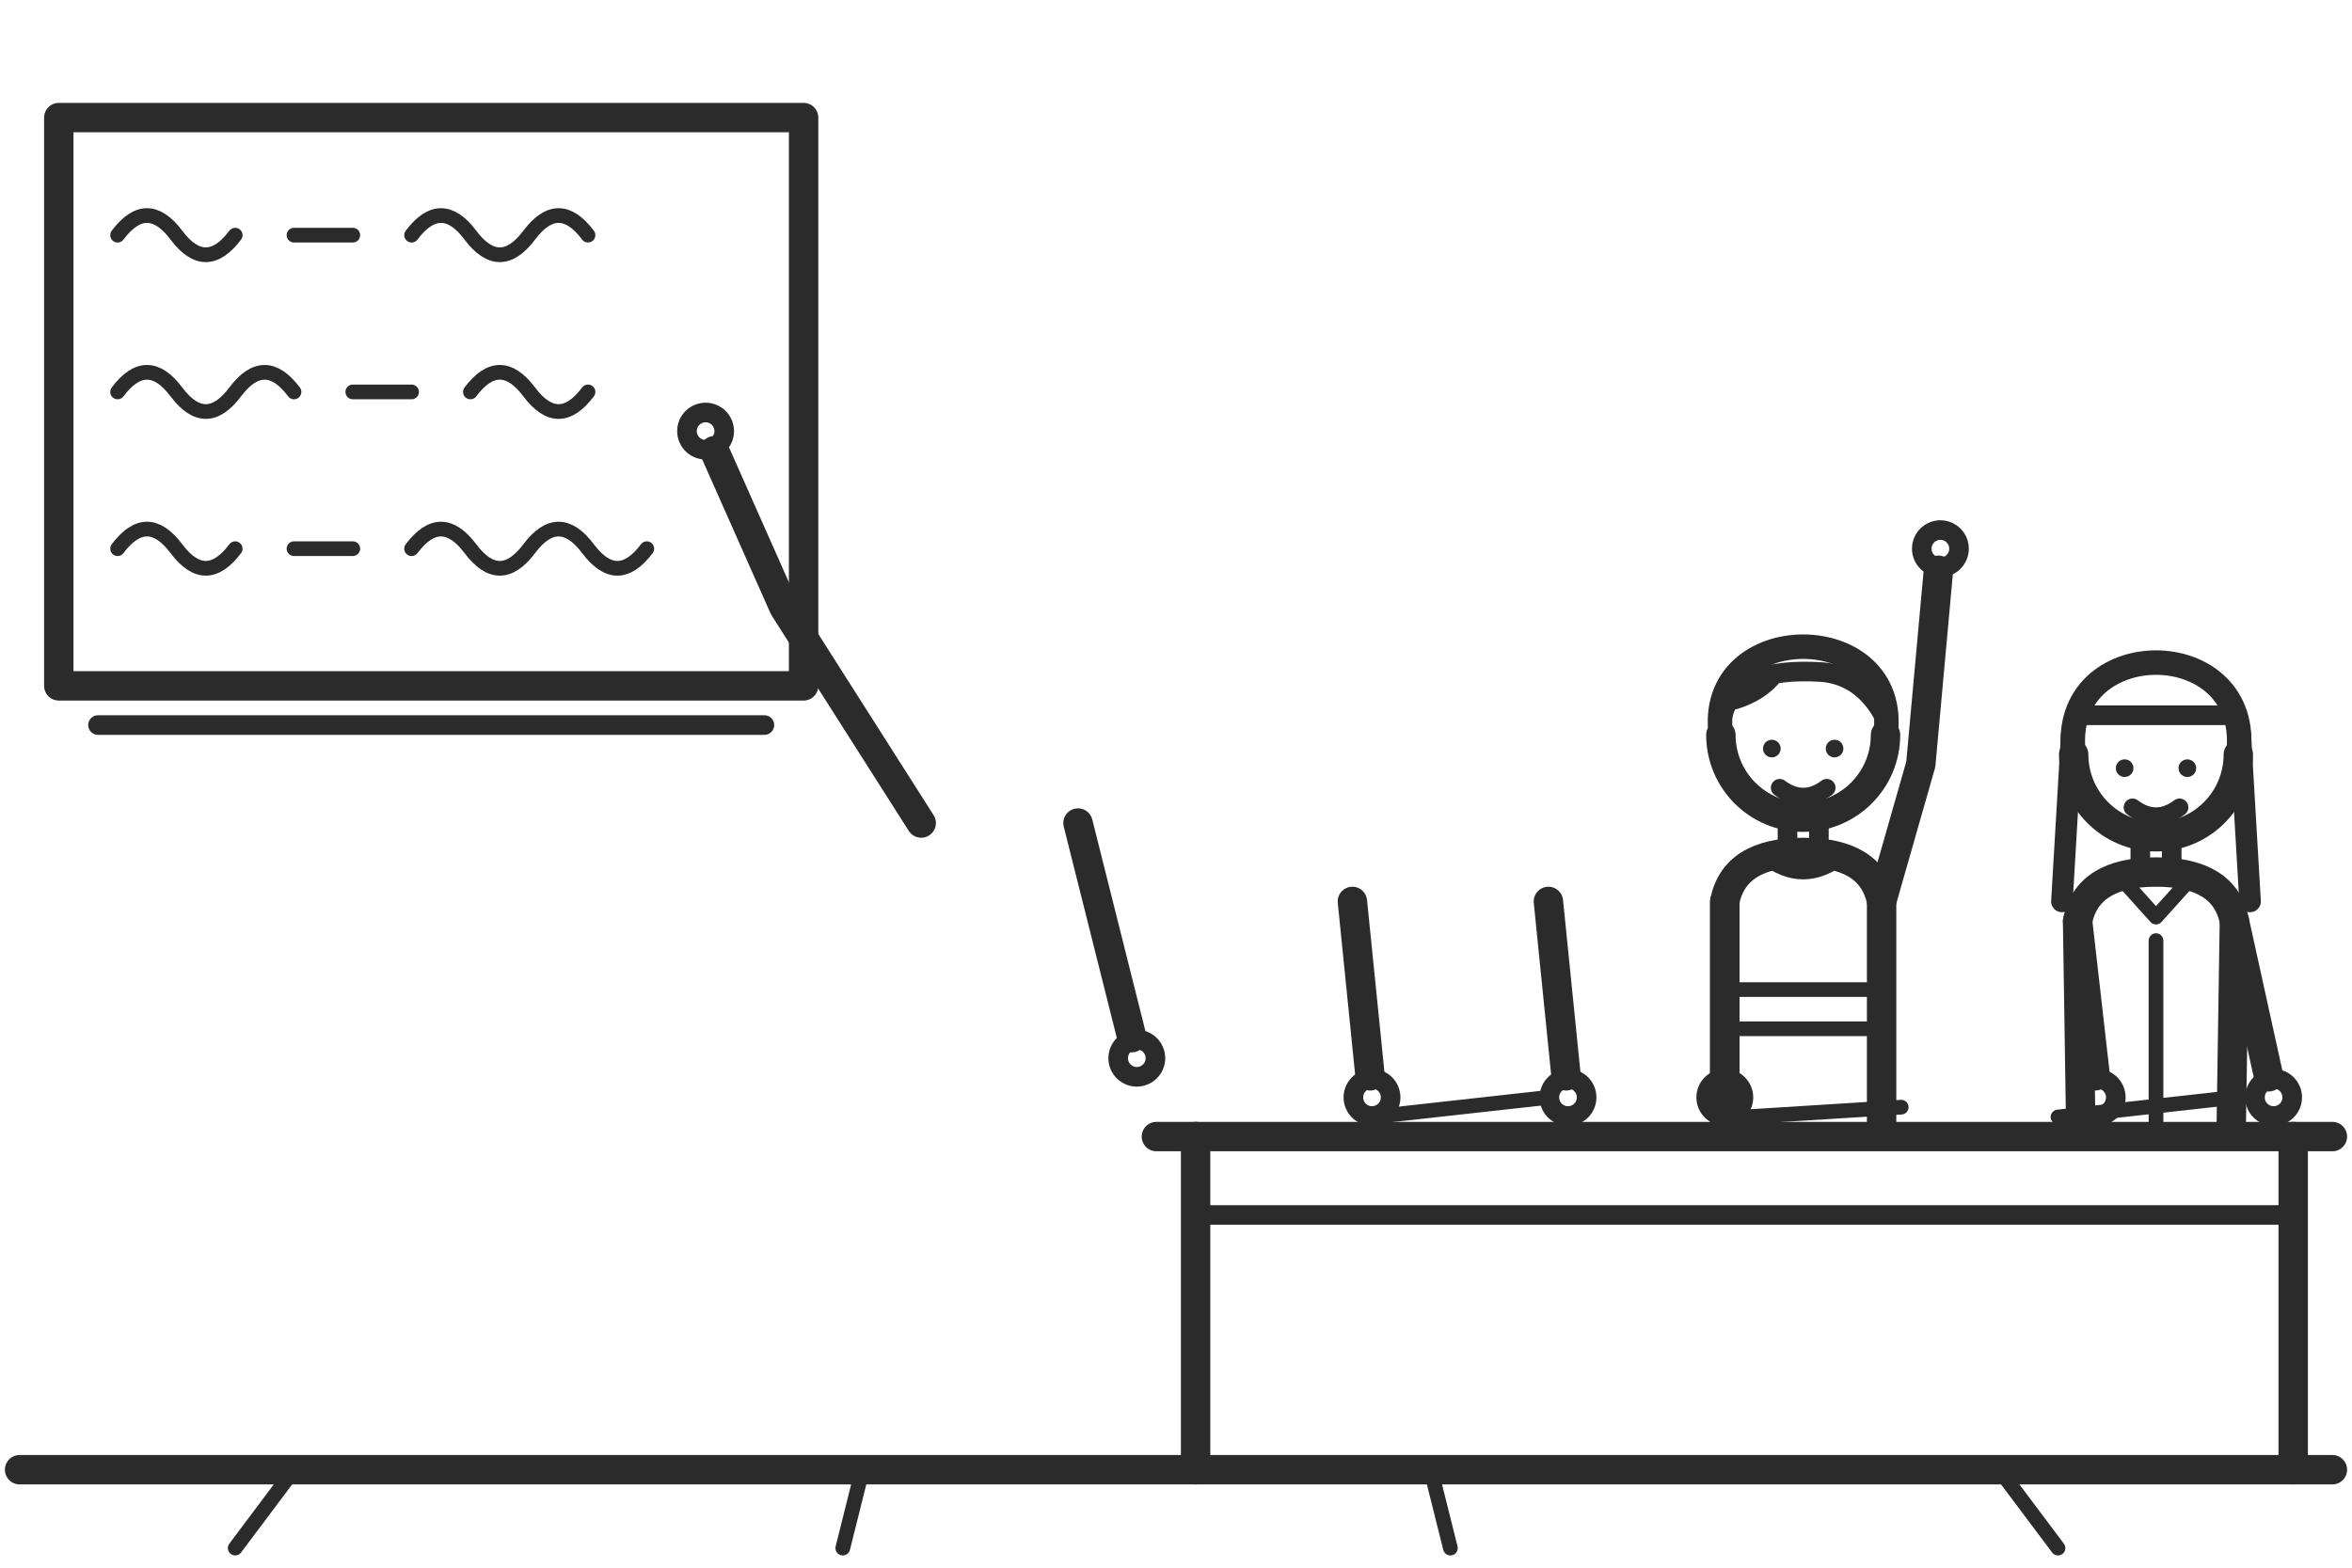
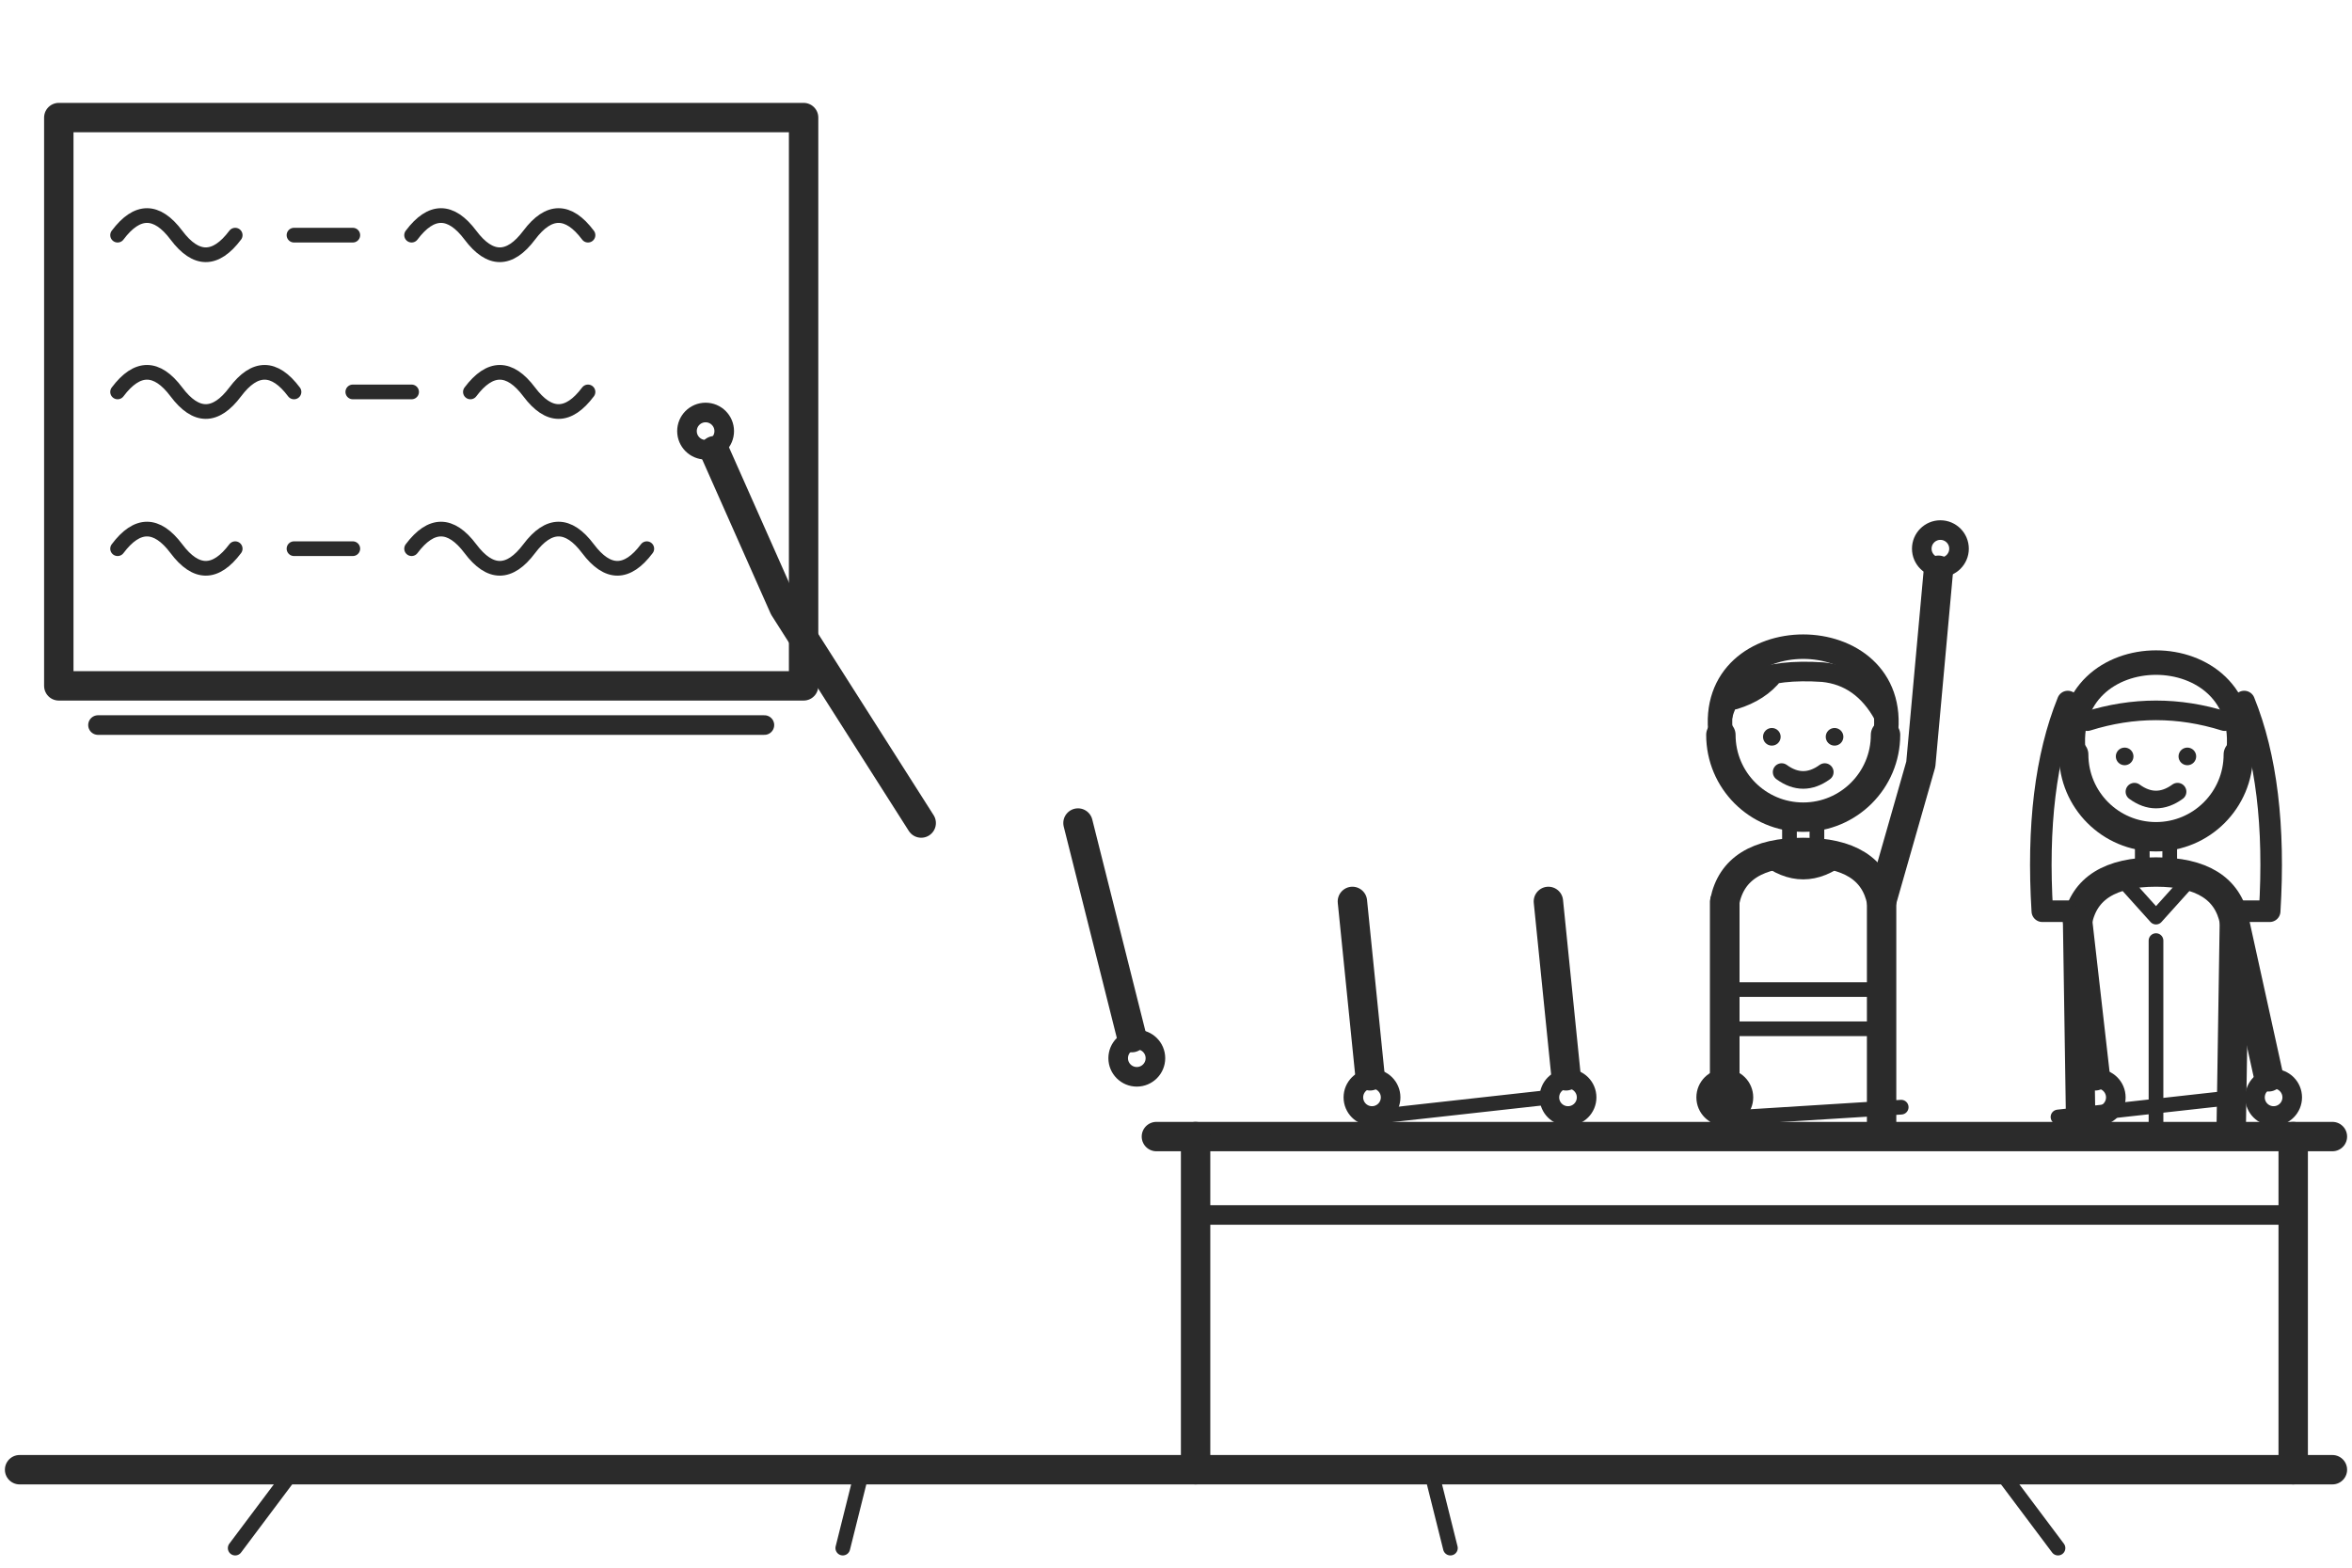
<svg xmlns="http://www.w3.org/2000/svg" viewBox="0 0 240 160">
  <defs>
    <clipPath id="L35-c1">
      <path d="M122 0 H164 V116 H122 Z" clip-rule="evenodd" />
    </clipPath>
    <clipPath id="L35-c2">
      <path d="M164 0 H200 V116 H164 Z" clip-rule="evenodd" />
    </clipPath>
    <clipPath id="L35-c3">
      <path d="M200 0 H240 V116 H200 Z" clip-rule="evenodd" />
    </clipPath>
  </defs>
  <g fill="none" stroke="#2b2b2b" stroke-width="3" stroke-linecap="round" stroke-linejoin="round">
    <path d="M6 12 H82 V70 H6 Z" />
    <path d="M10 74 H78" stroke-width="2" />
    <path d="M12 24 q3 -4 6 0 t6 0 M30 24 H36 M42 24 q3 -4 6 0 t6 0 t6 0" stroke-width="1.5" />
    <path d="M12 40 q3 -4 6 0 t6 0 t6 0 M36 40 H42 M48 40 q3 -4 6 0 t6 0" stroke-width="1.5" />
    <path d="M12 56 q3 -4 6 0 t6 0 M30 56 H36 M42 56 q3 -4 6 0 t6 0 t6 0 t6 0" stroke-width="1.5" />
    <use href="#olga-noarms" x="82" y="50" width="40" height="100" />
    <path d="M94 84 L80 62 L72.9 46" />
    <circle cx="72" cy="44" r="1.9" stroke-width="2" />
    <path d="M110 84 L115.5 105.9" />
    <circle cx="116" cy="108" r="1.9" stroke-width="2" />
    <g clip-path="url(#L35-c1)">
      <use href="#wang-noarms" x="128" y="62" width="40" height="100" />
    </g>
    <path d="M138 92 L139.8 109.8" />
    <circle cx="140" cy="112" r="1.9" stroke-width="2" />
    <path d="M158 92 L159.8 109.8" />
    <circle cx="160" cy="112" r="1.9" stroke-width="2" />
    <g clip-path="url(#L35-c2)">
      <g transform="translate(164 60)">
        <path d="M11.6 15 A8.4 8.4 0 1 0 28.4 15" />
        <path d="M11.6 15 C10 3 30 3 28.4 15" stroke-width="2.5" />
        <path d="M11.8 13 Q13 8 22 8.6 Q26 9 28.2 13 M17 8.8 Q15.6 10.6 13 11.4" stroke-width="2" />
-         <circle cx="16.8" cy="16.4" r="0.9" fill="#2b2b2b" stroke="none" />
-         <circle cx="23.2" cy="16.4" r="0.9" fill="#2b2b2b" stroke="none" />
-         <path d="M17.6 20.4 Q20 22.2 22.4 20.4" stroke-width="1.8" />
-         <path d="M18.4 23.4 V26.6 M21.6 23.4 V26.6" stroke-width="2" />
+         <circle cx="16.8" cy="15.2" r="0.9" fill="#2b2b2b" stroke="none" />
+         <circle cx="23.2" cy="15.2" r="0.9" fill="#2b2b2b" stroke="none" />
+         <path d="M17.8 18.8 Q20 20.4 22.2 18.8" stroke-width="1.8" />
+         <path d="M18.6 23.6 V26.6 M21.4 23.6 V26.6" stroke-width="1.5" />
        <path d="M12 32 Q13 27 20 27 Q27 27 28 32 L28 60 H12 Z" />
        <path d="M16 27.4 Q20 30.6 24 27.4" stroke-width="1.5" />
        <path d="M12 41 H28 M12 45 H28" stroke-width="1.5" />
        <path d="M12.6 60 L13 96.5 H18.6 L20 66 L21.4 96.5 H27 L27.4 60" />
        <path d="M12.6 97.6 H18.6 M21.4 97.6 H27.4" stroke-width="2.5" />
      </g>
    </g>
    <path d="M176 92 L176 109.8" />
    <circle cx="176" cy="112" r="1.9" stroke-width="2" />
    <path d="M192 92 L196 78 L197.8 58.2" />
    <circle cx="198" cy="56" r="1.9" stroke-width="2" />
    <g clip-path="url(#L35-c3)">
      <g transform="translate(200 62)">
        <path d="M11.6 15 A8.4 8.4 0 1 0 28.4 15" />
        <path d="M11.6 15 C10 2.5 30 2.5 28.4 15" stroke-width="2.5" />
-         <path d="M12 11 H28" stroke-width="2" />
-         <path d="M11.4 13 L10.4 30 M28.6 13 L29.6 30" stroke-width="2.2" />
-         <circle cx="16.8" cy="16.4" r="0.9" fill="#2b2b2b" stroke="none" />
-         <circle cx="23.2" cy="16.4" r="0.9" fill="#2b2b2b" stroke="none" />
-         <path d="M17.6 20.4 Q20 22.2 22.4 20.4" stroke-width="1.8" />
-         <path d="M18.4 23.4 V26.6 M21.6 23.4 V26.6" stroke-width="2" />
+         <path d="M13 11.6 Q20 9.4 27 11.6" stroke-width="2" />
+         <path d="M11 9.6 Q7.6 18 8.4 31 H12 M29 9.6 Q32.4 18 31.6 31 H28" stroke-width="2.2" />
+         <circle cx="16.8" cy="15.2" r="0.9" fill="#2b2b2b" stroke="none" />
+         <circle cx="23.2" cy="15.2" r="0.9" fill="#2b2b2b" stroke="none" />
+         <path d="M17.8 18.8 Q20 20.4 22.2 18.8" stroke-width="1.8" />
+         <path d="M18.6 23.6 V26.6 M21.4 23.6 V26.6" stroke-width="1.5" />
        <path d="M12 32 Q13 27 20 27 Q27 27 28 32 L27.6 58 H12.4 Z" />
        <path d="M16.4 27.6 L20 31.6 L23.6 27.6" stroke-width="1.5" />
        <path d="M20 34 V56" stroke-width="1.5" />
        <path d="M12.4 58 L10.6 76 H29.4 L27.6 58" />
        <path d="M16 76 V96.5 M24 76 V96.5" stroke-width="2.5" />
        <path d="M13.6 97.6 H17.6 M22.4 97.6 H26.4" stroke-width="2.5" />
      </g>
    </g>
    <path d="M212 94 L213.8 109.8" />
    <circle cx="214" cy="112" r="1.9" stroke-width="2" />
    <path d="M228 94 L231.5 109.9" />
    <circle cx="232" cy="112" r="1.9" stroke-width="2" />
    <path d="M118 116 H238" />
    <path d="M122 116 V150 M234 116 V150" />
    <path d="M122 124 H234" stroke-width="2" />
    <path d="M140 114 L158 112 M178 114 L194 113 M210 114 L228 112" stroke-width="1.5" />
    <path d="M2 150 H238" />
    <path d="M30 150 L24 158 M88 150 L86 158 M146 150 L148 158 M204 150 L210 158" stroke-width="1.5" />
  </g>
</svg>
